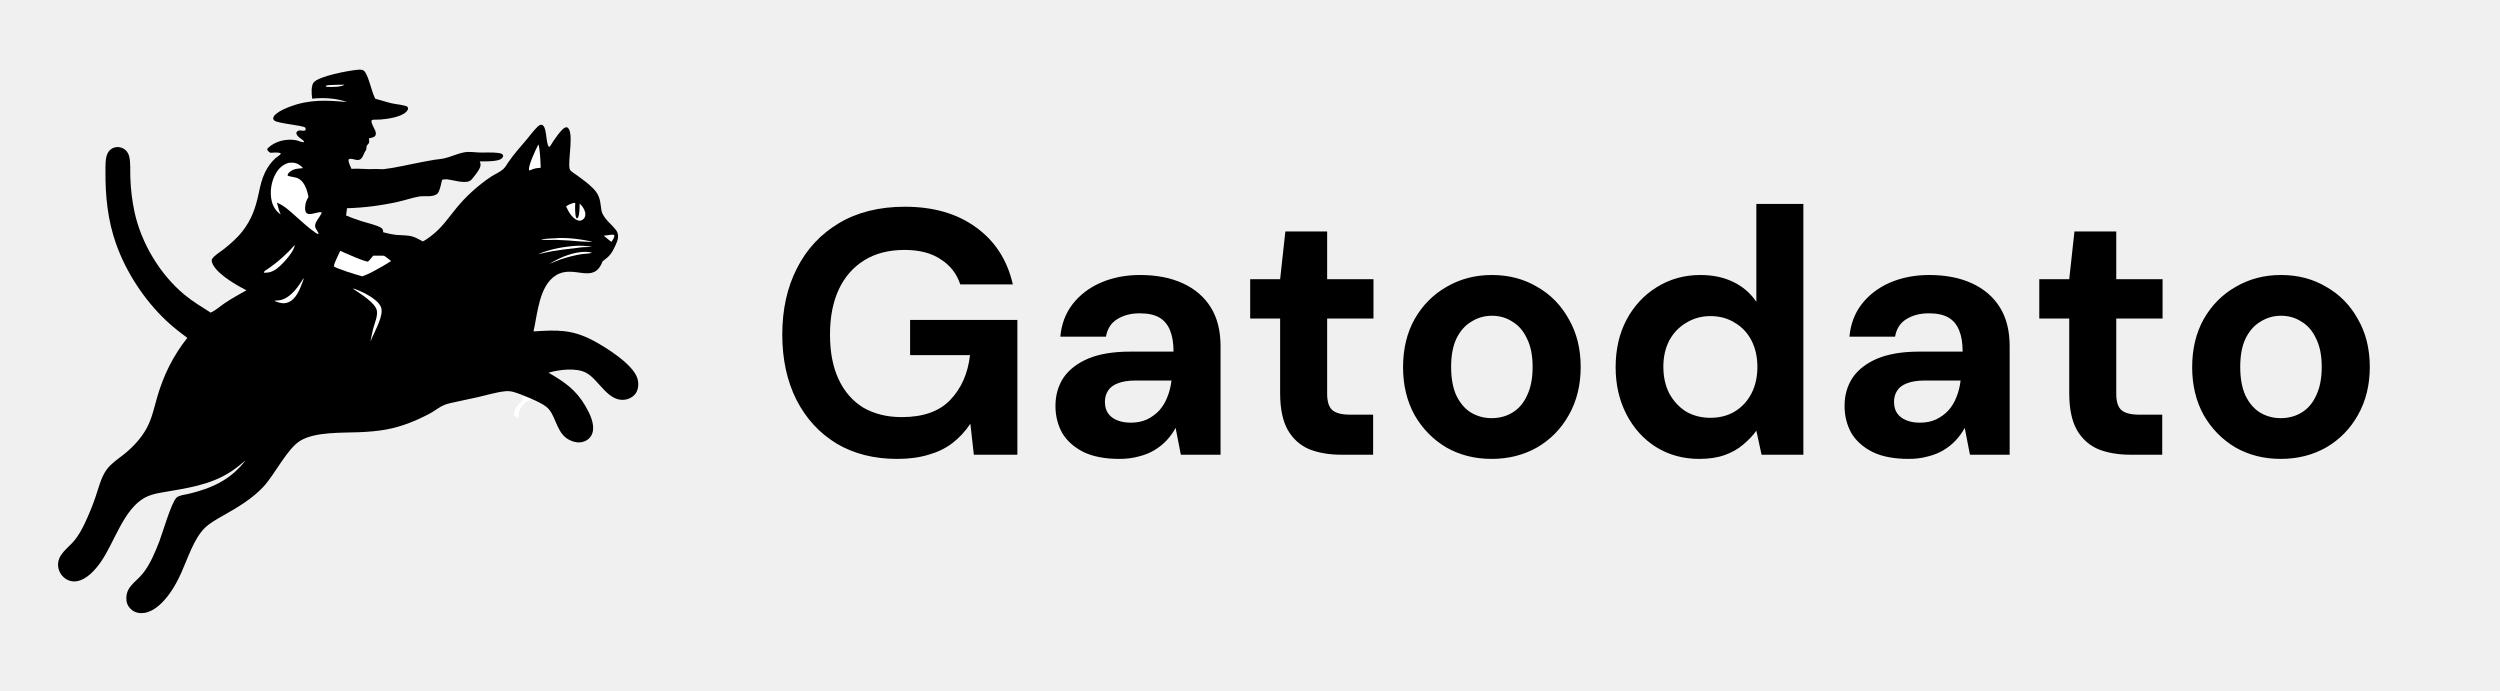
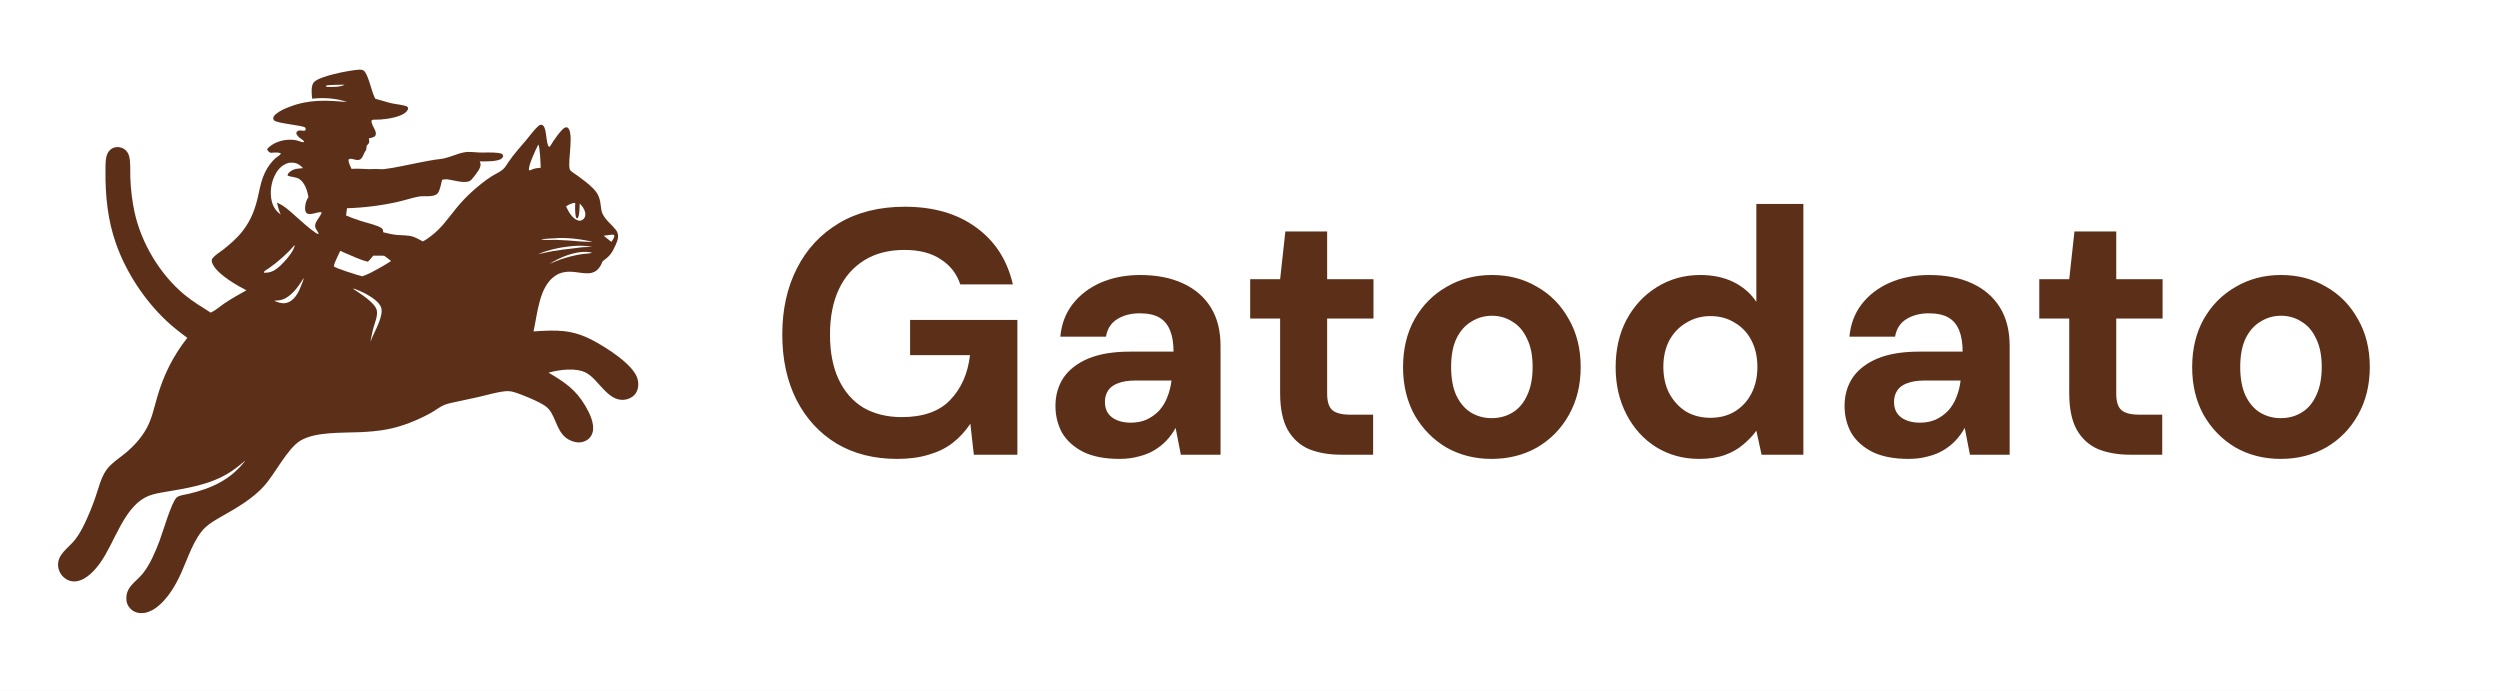
- <svg xmlns="http://www.w3.org/2000/svg" viewBox="0 0 1292 357" fill="none">
-   <path d="M463.68 237.16C451.68 237.16 441.24 234.52 432.36 229.24C423.48 223.84 416.58 216.34 411.66 206.74C406.74 197.02 404.28 185.74 404.28 172.9C404.28 159.94 406.8 148.54 411.84 138.7C416.88 128.74 424.14 120.94 433.62 115.3C443.1 109.66 454.44 106.84 467.64 106.84C482.4 106.84 494.64 110.38 504.36 117.46C514.2 124.54 520.56 134.38 523.44 146.98H496.26C494.46 141.46 491.1 137.14 486.18 134.02C481.38 130.78 475.14 129.16 467.46 129.16C459.3 129.16 452.34 130.96 446.58 134.56C440.82 138.16 436.44 143.2 433.44 149.68C430.44 156.16 428.94 163.9 428.94 172.9C428.94 182.02 430.44 189.76 433.44 196.12C436.44 202.48 440.7 207.34 446.22 210.7C451.86 213.94 458.46 215.56 466.02 215.56C477.06 215.56 485.4 212.62 491.04 206.74C496.8 200.74 500.22 193 501.3 183.52H470.34V165.34H525.78V235H503.28L501.48 218.98C498.84 222.94 495.72 226.3 492.12 229.06C488.64 231.7 484.56 233.68 479.88 235C475.2 236.44 469.8 237.16 463.68 237.16ZM578.578 237.16C571.018 237.16 564.778 235.96 559.858 233.56C554.938 231.04 551.278 227.74 548.878 223.66C546.598 219.46 545.458 214.84 545.458 209.8C545.458 204.28 546.838 199.42 549.598 195.22C552.478 191.02 556.738 187.72 562.378 185.32C568.138 182.92 575.338 181.72 583.978 181.72H606.478C606.478 177.28 605.878 173.62 604.678 170.74C603.478 167.74 601.618 165.52 599.098 164.08C596.578 162.64 593.218 161.92 589.018 161.92C584.458 161.92 580.558 162.94 577.318 164.98C574.198 166.9 572.278 169.9 571.558 173.98H547.978C548.578 167.5 550.678 161.92 554.278 157.24C557.998 152.44 562.858 148.72 568.858 146.08C574.978 143.44 581.758 142.12 589.198 142.12C597.718 142.12 605.098 143.56 611.338 146.44C617.578 149.32 622.378 153.46 625.738 158.86C629.098 164.26 630.778 170.92 630.778 178.84V235H610.258L607.558 221.14C606.238 223.54 604.678 225.7 602.878 227.62C601.078 229.54 598.978 231.22 596.578 232.66C594.178 234.1 591.478 235.18 588.478 235.9C585.478 236.74 582.178 237.16 578.578 237.16ZM584.338 218.44C587.458 218.44 590.218 217.9 592.618 216.82C595.138 215.62 597.298 214.06 599.098 212.14C600.898 210.1 602.278 207.82 603.238 205.3C604.318 202.66 605.038 199.84 605.398 196.84V196.66H586.858C583.138 196.66 580.078 197.14 577.678 198.1C575.398 198.94 573.718 200.2 572.638 201.88C571.558 203.56 571.018 205.48 571.018 207.64C571.018 210.04 571.558 212.02 572.638 213.58C573.718 215.14 575.278 216.34 577.318 217.18C579.358 218.02 581.698 218.44 584.338 218.44ZM693.252 235C686.892 235 681.312 234.04 676.512 232.12C671.832 230.08 668.172 226.78 665.532 222.22C662.892 217.54 661.572 211.18 661.572 203.14V164.62H646.092V144.28H661.572L664.272 119.62H685.872V144.28H709.812V164.62H685.872V203.5C685.872 207.58 686.772 210.4 688.572 211.96C690.372 213.52 693.432 214.3 697.752 214.3H709.632V235H693.252ZM770.818 237.16C762.178 237.16 754.378 235.18 747.418 231.22C740.578 227.14 735.118 221.56 731.038 214.48C727.078 207.28 725.098 199.06 725.098 189.82C725.098 180.34 727.078 172.06 731.038 164.98C735.118 157.78 740.638 152.2 747.598 148.24C754.558 144.16 762.358 142.12 770.998 142.12C779.758 142.12 787.558 144.16 794.398 148.24C801.358 152.2 806.818 157.78 810.778 164.98C814.858 172.06 816.898 180.28 816.898 189.64C816.898 199 814.858 207.28 810.778 214.48C806.818 221.56 801.358 227.14 794.398 231.22C787.438 235.18 779.578 237.16 770.818 237.16ZM770.818 216.1C774.898 216.1 778.498 215.14 781.618 213.22C784.858 211.3 787.378 208.36 789.178 204.4C791.098 200.44 792.058 195.52 792.058 189.64C792.058 183.76 791.098 178.9 789.178 175.06C787.378 171.1 784.858 168.16 781.618 166.24C778.498 164.2 774.958 163.18 770.998 163.18C767.158 163.18 763.618 164.2 760.378 166.24C757.138 168.16 754.558 171.1 752.638 175.06C750.838 178.9 749.938 183.76 749.938 189.64C749.938 195.52 750.838 200.44 752.638 204.4C754.558 208.36 757.078 211.3 760.198 213.22C763.438 215.14 766.978 216.1 770.818 216.1ZM878.161 237.16C869.881 237.16 862.441 235.12 855.841 231.04C849.361 226.96 844.261 221.32 840.541 214.12C836.821 206.92 834.961 198.82 834.961 189.82C834.961 180.58 836.821 172.42 840.541 165.34C844.381 158.14 849.601 152.5 856.201 148.42C862.921 144.22 870.421 142.12 878.701 142.12C885.181 142.12 890.881 143.32 895.801 145.72C900.721 148.12 904.681 151.54 907.681 155.98V105.4H931.981V235H910.381L907.681 222.58C905.881 225.1 903.601 227.5 900.841 229.78C898.201 232.06 895.021 233.86 891.301 235.18C887.581 236.5 883.201 237.16 878.161 237.16ZM883.921 215.92C888.721 215.92 892.921 214.84 896.521 212.68C900.241 210.4 903.121 207.28 905.161 203.32C907.201 199.36 908.221 194.8 908.221 189.64C908.221 184.48 907.201 179.92 905.161 175.96C903.121 172 900.241 168.94 896.521 166.78C892.921 164.5 888.721 163.36 883.921 163.36C879.361 163.36 875.221 164.5 871.501 166.78C867.781 168.94 864.841 172 862.681 175.96C860.641 179.92 859.621 184.42 859.621 189.46C859.621 194.74 860.641 199.36 862.681 203.32C864.841 207.28 867.721 210.4 871.321 212.68C875.041 214.84 879.241 215.92 883.921 215.92ZM986.39 237.16C978.83 237.16 972.59 235.96 967.67 233.56C962.75 231.04 959.09 227.74 956.69 223.66C954.41 219.46 953.27 214.84 953.27 209.8C953.27 204.28 954.65 199.42 957.41 195.22C960.29 191.02 964.55 187.72 970.19 185.32C975.95 182.92 983.15 181.72 991.79 181.72H1014.29C1014.29 177.28 1013.69 173.62 1012.49 170.74C1011.29 167.74 1009.43 165.52 1006.91 164.08C1004.39 162.64 1001.03 161.92 996.83 161.92C992.27 161.92 988.37 162.94 985.13 164.98C982.01 166.9 980.09 169.9 979.37 173.98H955.79C956.39 167.5 958.49 161.92 962.09 157.24C965.81 152.44 970.67 148.72 976.67 146.08C982.79 143.44 989.57 142.12 997.01 142.12C1005.53 142.12 1012.91 143.56 1019.15 146.44C1025.39 149.32 1030.19 153.46 1033.55 158.86C1036.91 164.26 1038.59 170.92 1038.59 178.84V235H1018.07L1015.37 221.14C1014.05 223.54 1012.49 225.7 1010.69 227.62C1008.89 229.54 1006.79 231.22 1004.39 232.66C1001.99 234.1 999.29 235.18 996.29 235.9C993.29 236.74 989.99 237.16 986.39 237.16ZM992.15 218.44C995.27 218.44 998.03 217.9 1000.43 216.82C1002.95 215.62 1005.11 214.06 1006.91 212.14C1008.71 210.1 1010.09 207.82 1011.05 205.3C1012.13 202.66 1012.85 199.84 1013.21 196.84V196.66H994.67C990.95 196.66 987.89 197.14 985.49 198.1C983.21 198.94 981.53 200.2 980.45 201.88C979.37 203.56 978.83 205.48 978.83 207.64C978.83 210.04 979.37 212.02 980.45 213.58C981.53 215.14 983.09 216.34 985.13 217.18C987.17 218.02 989.51 218.44 992.15 218.44ZM1101.06 235C1094.7 235 1089.12 234.04 1084.32 232.12C1079.64 230.08 1075.98 226.78 1073.34 222.22C1070.7 217.54 1069.38 211.18 1069.38 203.14V164.62H1053.9V144.28H1069.38L1072.08 119.62H1093.68V144.28H1117.62V164.62H1093.68V203.5C1093.68 207.58 1094.58 210.4 1096.38 211.96C1098.18 213.52 1101.24 214.3 1105.56 214.3H1117.44V235H1101.06ZM1178.63 237.16C1169.99 237.16 1162.19 235.18 1155.23 231.22C1148.39 227.14 1142.93 221.56 1138.85 214.48C1134.89 207.28 1132.91 199.06 1132.91 189.82C1132.91 180.34 1134.89 172.06 1138.85 164.98C1142.93 157.78 1148.45 152.2 1155.41 148.24C1162.37 144.16 1170.17 142.12 1178.81 142.12C1187.57 142.12 1195.37 144.16 1202.21 148.24C1209.17 152.2 1214.63 157.78 1218.59 164.98C1222.67 172.06 1224.71 180.28 1224.71 189.64C1224.71 199 1222.67 207.28 1218.59 214.48C1214.63 221.56 1209.17 227.14 1202.21 231.22C1195.25 235.18 1187.39 237.16 1178.63 237.16ZM1178.63 216.1C1182.71 216.1 1186.31 215.14 1189.43 213.22C1192.67 211.3 1195.19 208.36 1196.99 204.4C1198.91 200.44 1199.87 195.52 1199.87 189.64C1199.87 183.76 1198.91 178.9 1196.99 175.06C1195.19 171.1 1192.67 168.16 1189.43 166.24C1186.31 164.2 1182.77 163.18 1178.81 163.18C1174.97 163.18 1171.43 164.2 1168.19 166.24C1164.95 168.16 1162.37 171.1 1160.45 175.06C1158.65 178.9 1157.75 183.76 1157.75 189.64C1157.75 195.52 1158.65 200.44 1160.45 204.4C1162.37 208.36 1164.89 211.3 1168.01 213.22C1171.25 215.14 1174.79 216.1 1178.63 216.1Z" fill="currentColor" />
+ <svg xmlns="http://www.w3.org/2000/svg" width="1292" height="357" viewBox="0 0 1292 357" fill="none">
+   <rect width="1292" height="357" fill="white" />
+   <path d="M463.68 237.16C451.68 237.16 441.24 234.52 432.36 229.24C423.48 223.84 416.58 216.34 411.66 206.74C406.74 197.02 404.28 185.74 404.28 172.9C404.28 159.94 406.8 148.54 411.84 138.7C416.88 128.74 424.14 120.94 433.62 115.3C443.1 109.66 454.44 106.84 467.64 106.84C482.4 106.84 494.64 110.38 504.36 117.46C514.2 124.54 520.56 134.38 523.44 146.98H496.26C494.46 141.46 491.1 137.14 486.18 134.02C481.38 130.78 475.14 129.16 467.46 129.16C459.3 129.16 452.34 130.96 446.58 134.56C440.82 138.16 436.44 143.2 433.44 149.68C430.44 156.16 428.94 163.9 428.94 172.9C428.94 182.02 430.44 189.76 433.44 196.12C436.44 202.48 440.7 207.34 446.22 210.7C451.86 213.94 458.46 215.56 466.02 215.56C477.06 215.56 485.4 212.62 491.04 206.74C496.8 200.74 500.22 193 501.3 183.52H470.34V165.34H525.78V235H503.28L501.48 218.98C498.84 222.94 495.72 226.3 492.12 229.06C488.64 231.7 484.56 233.68 479.88 235C475.2 236.44 469.8 237.16 463.68 237.16ZM578.578 237.16C571.018 237.16 564.778 235.96 559.858 233.56C554.938 231.04 551.278 227.74 548.878 223.66C546.598 219.46 545.458 214.84 545.458 209.8C545.458 204.28 546.838 199.42 549.598 195.22C552.478 191.02 556.738 187.72 562.378 185.32C568.138 182.92 575.338 181.72 583.978 181.72H606.478C606.478 177.28 605.878 173.62 604.678 170.74C603.478 167.74 601.618 165.52 599.098 164.08C596.578 162.64 593.218 161.92 589.018 161.92C584.458 161.92 580.558 162.94 577.318 164.98C574.198 166.9 572.278 169.9 571.558 173.98H547.978C548.578 167.5 550.678 161.92 554.278 157.24C557.998 152.44 562.858 148.72 568.858 146.08C574.978 143.44 581.758 142.12 589.198 142.12C597.718 142.12 605.098 143.56 611.338 146.44C617.578 149.32 622.378 153.46 625.738 158.86C629.098 164.26 630.778 170.92 630.778 178.84V235H610.258L607.558 221.14C606.238 223.54 604.678 225.7 602.878 227.62C601.078 229.54 598.978 231.22 596.578 232.66C594.178 234.1 591.478 235.18 588.478 235.9C585.478 236.74 582.178 237.16 578.578 237.16ZM584.338 218.44C587.458 218.44 590.218 217.9 592.618 216.82C595.138 215.62 597.298 214.06 599.098 212.14C600.898 210.1 602.278 207.82 603.238 205.3C604.318 202.66 605.038 199.84 605.398 196.84V196.66H586.858C583.138 196.66 580.078 197.14 577.678 198.1C575.398 198.94 573.718 200.2 572.638 201.88C571.558 203.56 571.018 205.48 571.018 207.64C571.018 210.04 571.558 212.02 572.638 213.58C573.718 215.14 575.278 216.34 577.318 217.18C579.358 218.02 581.698 218.44 584.338 218.44ZM693.252 235C686.892 235 681.312 234.04 676.512 232.12C671.832 230.08 668.172 226.78 665.532 222.22C662.892 217.54 661.572 211.18 661.572 203.14V164.62H646.092V144.28H661.572L664.272 119.62H685.872V144.28H709.812V164.62H685.872V203.5C685.872 207.58 686.772 210.4 688.572 211.96C690.372 213.52 693.432 214.3 697.752 214.3H709.632V235H693.252ZM770.818 237.16C762.178 237.16 754.378 235.18 747.418 231.22C740.578 227.14 735.118 221.56 731.038 214.48C727.078 207.28 725.098 199.06 725.098 189.82C725.098 180.34 727.078 172.06 731.038 164.98C735.118 157.78 740.638 152.2 747.598 148.24C754.558 144.16 762.358 142.12 770.998 142.12C779.758 142.12 787.558 144.16 794.398 148.24C801.358 152.2 806.818 157.78 810.778 164.98C814.858 172.06 816.898 180.28 816.898 189.64C816.898 199 814.858 207.28 810.778 214.48C806.818 221.56 801.358 227.14 794.398 231.22C787.438 235.18 779.578 237.16 770.818 237.16ZM770.818 216.1C774.898 216.1 778.498 215.14 781.618 213.22C784.858 211.3 787.378 208.36 789.178 204.4C791.098 200.44 792.058 195.52 792.058 189.64C792.058 183.76 791.098 178.9 789.178 175.06C787.378 171.1 784.858 168.16 781.618 166.24C778.498 164.2 774.958 163.18 770.998 163.18C767.158 163.18 763.618 164.2 760.378 166.24C757.138 168.16 754.558 171.1 752.638 175.06C750.838 178.9 749.938 183.76 749.938 189.64C749.938 195.52 750.838 200.44 752.638 204.4C754.558 208.36 757.078 211.3 760.198 213.22C763.438 215.14 766.978 216.1 770.818 216.1ZM878.161 237.16C869.881 237.16 862.441 235.12 855.841 231.04C849.361 226.96 844.261 221.32 840.541 214.12C836.821 206.92 834.961 198.82 834.961 189.82C834.961 180.58 836.821 172.42 840.541 165.34C844.381 158.14 849.601 152.5 856.201 148.42C862.921 144.22 870.421 142.12 878.701 142.12C885.181 142.12 890.881 143.32 895.801 145.72C900.721 148.12 904.681 151.54 907.681 155.98V105.4H931.981V235H910.381L907.681 222.58C905.881 225.1 903.601 227.5 900.841 229.78C898.201 232.06 895.021 233.86 891.301 235.18C887.581 236.5 883.201 237.16 878.161 237.16ZM883.921 215.92C888.721 215.92 892.921 214.84 896.521 212.68C900.241 210.4 903.121 207.28 905.161 203.32C907.201 199.36 908.221 194.8 908.221 189.64C908.221 184.48 907.201 179.92 905.161 175.96C903.121 172 900.241 168.94 896.521 166.78C892.921 164.5 888.721 163.36 883.921 163.36C879.361 163.36 875.221 164.5 871.501 166.78C867.781 168.94 864.841 172 862.681 175.96C860.641 179.92 859.621 184.42 859.621 189.46C859.621 194.74 860.641 199.36 862.681 203.32C864.841 207.28 867.721 210.4 871.321 212.68C875.041 214.84 879.241 215.92 883.921 215.92ZM986.39 237.16C978.83 237.16 972.59 235.96 967.67 233.56C962.75 231.04 959.09 227.74 956.69 223.66C954.41 219.46 953.27 214.84 953.27 209.8C953.27 204.28 954.65 199.42 957.41 195.22C960.29 191.02 964.55 187.72 970.19 185.32C975.95 182.92 983.15 181.72 991.79 181.72H1014.29C1014.29 177.28 1013.69 173.62 1012.49 170.74C1011.29 167.74 1009.43 165.52 1006.91 164.08C1004.39 162.64 1001.03 161.92 996.83 161.92C992.27 161.92 988.37 162.94 985.13 164.98C982.01 166.9 980.09 169.9 979.37 173.98H955.79C956.39 167.5 958.49 161.92 962.09 157.24C965.81 152.44 970.67 148.72 976.67 146.08C982.79 143.44 989.57 142.12 997.01 142.12C1005.53 142.12 1012.91 143.56 1019.15 146.44C1025.39 149.32 1030.19 153.46 1033.55 158.86C1036.91 164.26 1038.59 170.92 1038.59 178.84V235H1018.07L1015.37 221.14C1014.05 223.54 1012.49 225.7 1010.69 227.62C1008.89 229.54 1006.79 231.22 1004.39 232.66C1001.99 234.1 999.29 235.18 996.29 235.9C993.29 236.74 989.99 237.16 986.39 237.16ZM992.15 218.44C995.27 218.44 998.03 217.9 1000.43 216.82C1002.95 215.62 1005.11 214.06 1006.91 212.14C1008.71 210.1 1010.09 207.82 1011.05 205.3C1012.13 202.66 1012.85 199.84 1013.21 196.84V196.66H994.67C990.95 196.66 987.89 197.14 985.49 198.1C983.21 198.94 981.53 200.2 980.45 201.88C979.37 203.56 978.83 205.48 978.83 207.64C978.83 210.04 979.37 212.02 980.45 213.58C981.53 215.14 983.09 216.34 985.13 217.18C987.17 218.02 989.51 218.44 992.15 218.44ZM1101.06 235C1094.7 235 1089.12 234.04 1084.32 232.12C1079.64 230.08 1075.98 226.78 1073.34 222.22C1070.7 217.54 1069.38 211.18 1069.38 203.14V164.62H1053.9V144.28H1069.38L1072.08 119.62H1093.68V144.28H1117.62V164.62H1093.68V203.5C1093.68 207.58 1094.58 210.4 1096.38 211.96C1098.18 213.52 1101.24 214.3 1105.56 214.3H1117.44V235H1101.06ZM1178.63 237.16C1169.99 237.16 1162.19 235.18 1155.23 231.22C1148.39 227.14 1142.93 221.56 1138.85 214.48C1134.89 207.28 1132.91 199.06 1132.91 189.82C1132.91 180.34 1134.89 172.06 1138.85 164.98C1142.93 157.78 1148.45 152.2 1155.41 148.24C1162.37 144.16 1170.17 142.12 1178.81 142.12C1187.57 142.12 1195.37 144.16 1202.21 148.24C1209.17 152.2 1214.63 157.78 1218.59 164.98C1222.67 172.06 1224.71 180.28 1224.71 189.64C1224.71 199 1222.67 207.28 1218.59 214.48C1214.63 221.56 1209.17 227.14 1202.21 231.22C1195.25 235.18 1187.39 237.16 1178.63 237.16ZM1178.63 216.1C1182.71 216.1 1186.31 215.14 1189.43 213.22C1192.67 211.3 1195.19 208.36 1196.99 204.4C1198.91 200.44 1199.87 195.52 1199.87 189.64C1199.87 183.76 1198.91 178.9 1196.99 175.06C1195.19 171.1 1192.67 168.16 1189.43 166.24C1186.31 164.2 1182.77 163.18 1178.81 163.18C1174.97 163.18 1171.43 164.2 1168.19 166.24C1164.95 168.16 1162.37 171.1 1160.45 175.06C1158.65 178.9 1157.75 183.76 1157.75 189.64C1157.75 195.52 1158.65 200.44 1160.45 204.4C1162.37 208.36 1164.89 211.3 1168.01 213.22C1171.25 215.14 1174.79 216.1 1178.63 216.1Z" fill="#5C2F19" />
  <path d="M282.967 181.792C282.98 181.806 283 181.815 283.006 181.832C283.2 182.359 280.701 185.674 280.276 186.435C278.257 190.051 277.085 194.551 275.518 198.4C274.824 200.104 273.678 201.583 273.208 203.359C273.6 204.716 274.033 205.168 275.309 205.942C272.925 206.964 271.201 208.101 269.727 210.089C268.498 211.75 267.675 213.589 268.153 215.597C268.201 215.799 268.254 215.967 268.255 216.175C268.255 216.213 268.25 216.253 268.248 216.293C267.553 215.756 266.588 215.523 265.952 214.978C265.496 214.587 265.573 214.191 265.636 213.667C265.805 212.264 266.55 210.83 267.427 209.664C268.094 208.78 270.197 207.216 270.095 206.144C270.069 205.873 269.976 205.621 270.043 205.35C270.467 203.647 271.474 201.786 272.145 200.138C273.958 195.678 275.809 191.229 277.698 186.793C278.979 183.822 279.65 183.105 282.967 181.792Z" fill="white" />
-   <path d="M184.467 36.092C185.379 36.016 186.408 35.899 187.297 36.165C187.853 36.331 188.218 36.613 188.553 37.076C190.709 40.045 191.951 47.12 193.839 50.819L193.945 51.025C196.83 51.774 199.668 52.747 202.565 53.424C204.147 53.794 209.511 54.322 210.491 55.159C210.797 55.421 210.949 55.735 210.903 56.144C210.843 56.697 210.342 57.382 209.969 57.769C207.345 60.488 200.369 61.472 196.792 61.756C195.509 61.858 194.24 61.792 192.967 61.868C192.488 61.896 192.343 61.931 192.026 62.292C191.692 63.66 193.335 66.073 193.86 67.374C194.197 68.207 194.444 69.18 194.023 70.026C193.509 71.058 191.643 71.258 190.642 71.509C190.721 72.046 190.84 72.632 190.823 73.175C190.791 74.11 190.112 74.688 189.501 75.295L189.249 77.424C189.189 77.505 189.131 77.588 189.07 77.668C188.138 78.897 187.892 80.322 187.028 81.538C185.244 84.052 182.528 81.628 180.553 82.137C180.294 82.203 180.263 82.376 180.134 82.585C180.045 84.07 181.073 85.904 181.647 87.27C184.721 87.024 187.551 87.34 190.6 87.409C191.888 87.437 193.178 87.323 194.466 87.34C195.838 87.359 197.285 87.532 198.648 87.374C204.54 86.692 211.174 85.036 217.102 83.929C219.675 83.448 222.253 82.932 224.838 82.525C226.356 82.285 227.941 82.224 229.437 81.888C233.036 81.079 236.349 79.355 240.038 78.706C242.706 78.237 245.318 78.772 247.995 78.822C250.843 78.875 254.641 78.665 257.371 79.028C258.023 79.115 259.112 79.265 259.622 79.736C259.99 80.077 259.993 80.208 260.036 80.678C259.871 81.131 259.698 81.465 259.361 81.817C257.63 83.618 250.49 83.414 247.956 83.405C247.975 83.464 247.994 83.524 248.012 83.583C248.128 83.918 248.263 84.255 248.328 84.605C248.737 86.757 246 89.899 244.756 91.514C244.202 92.232 243.514 93.149 242.691 93.555C239.895 94.935 234.12 93.014 231.162 92.677C230.305 92.579 229.357 92.766 228.503 92.88C228.037 94.604 227.317 98.732 226.159 99.948C224.037 102.17 219.264 101.063 216.499 101.574C212.89 102.242 209.325 103.482 205.726 104.276C197.056 106.236 188.218 107.353 179.335 107.612L178.844 111.331C181.446 112.492 184.181 113.435 186.89 114.316C189.4 115.133 195.42 116.474 197.283 117.951C197.978 118.503 197.99 119.231 198.065 120.046C200.391 120.64 202.821 121.21 205.213 121.429C207.95 121.679 210.75 121.473 213.406 122.307C215.195 122.868 216.834 123.929 218.509 124.761C219.943 124.076 221.285 123.081 222.553 122.13C228.304 117.815 231.341 113.054 235.749 107.673C238.199 104.655 240.871 101.825 243.746 99.207C246.924 96.338 250.294 93.563 253.893 91.234C255.83 89.98 258.311 88.974 260.012 87.454C261.099 86.485 261.857 85.109 262.665 83.906C265.5 79.679 269.026 75.847 272.301 71.959C274.075 69.853 275.798 67.425 277.774 65.533C278.214 65.112 278.877 64.532 279.518 64.479C282.965 64.192 281.801 74.251 283.737 75.877C283.837 75.853 283.946 75.85 284.04 75.803C284.422 75.614 285.599 73.46 285.913 73.011C287.353 70.955 288.913 68.624 290.716 66.879C291.394 66.222 292.021 65.743 292.993 65.771C297.038 67.466 293.236 83.325 294.419 87.394C294.521 87.748 294.739 88.049 295.009 88.295C296.045 89.24 297.42 90.025 298.561 90.858C301.317 92.866 304.278 95.066 306.662 97.504C309.433 100.338 310.145 103.022 310.559 106.853C310.692 108.086 310.842 109.287 311.379 110.425C312.941 113.743 315.995 115.916 318.219 118.717C319.188 119.938 319.582 121.286 319.381 122.835C319.185 124.332 318.573 125.682 317.956 127.042C316.082 131.175 315.008 132.38 311.404 135.065C306.749 147.415 296.668 136.409 287.272 142.308C278.555 147.78 277.814 162.133 275.721 171.272C287.666 170.517 295.46 170.11 306.553 175.994C313.17 179.504 327.238 188.297 329.405 195.58C330.114 197.965 330.043 200.676 328.789 202.869C327.802 204.595 326.016 205.815 324.108 206.315C314.601 208.803 309.871 196.484 303.021 192.715C297.798 189.84 288.946 191.049 283.493 192.594C291.67 197.406 297.529 201.278 302.484 209.726C304.696 213.499 307.487 219.028 306.233 223.535C305.74 225.306 304.611 226.766 302.995 227.65C300.971 228.758 298.684 228.905 296.489 228.248C288.97 226.003 288.286 219.379 285.085 213.575C284.333 212.214 283.357 211.019 282.125 210.065C279.124 207.741 269.365 203.691 265.541 202.609C264.137 202.211 262.67 202.038 261.215 202.184C256.379 202.672 251.453 204.253 246.704 205.296L235.975 207.615C233.878 208.082 231.591 208.474 229.597 209.28C227.169 210.261 224.991 212.144 222.676 213.405C215.613 217.253 207.875 220.408 199.948 221.908C195.315 222.785 190.59 223.147 185.883 223.356C176.82 223.757 163.21 223.062 155.385 227.649C148.551 231.653 142.167 244.925 136.334 251.326C130.655 257.557 122.716 262.296 115.419 266.386C112.154 268.272 108.614 270.158 105.887 272.793C100.245 278.244 96.925 288.831 93.694 295.998C91.957 299.849 89.991 303.57 87.491 306.99C84.489 311.098 79.892 315.962 74.586 316.754C72.356 317.086 70.054 316.711 68.238 315.307C66.738 314.147 65.643 312.521 65.4 310.625C64.478 303.408 70.111 301.024 73.828 296.354C77.615 291.594 80.186 285.385 82.364 279.73C83.972 275.555 88.649 259.449 91.249 257.153C92.673 255.896 95.561 255.669 97.388 255.238C109.274 252.438 119.258 247.967 126.872 237.932C124.497 239.866 122.207 241.831 119.65 243.533C108.455 250.978 95.806 252.348 82.927 254.648C80.119 255.151 77.376 255.809 74.856 257.186C63.807 263.221 59.14 280.384 52.026 290.531C49.2 294.563 44.786 299.569 39.622 300.382C37.438 300.726 35.27 300.15 33.511 298.819C31.603 297.381 30.359 295.231 30.063 292.861C29.332 286.634 35.152 283.41 38.534 279.222C40.652 276.598 42.244 273.689 43.715 270.668C45.763 266.36 47.579 261.945 49.157 257.445C50.868 252.631 52.065 246.924 55.074 242.756C57.267 239.72 60.453 237.58 63.38 235.312C68.278 231.517 72.775 226.812 75.766 221.358C78.513 216.351 79.677 210.597 81.261 205.149C84.569 193.778 89.462 183.886 96.811 174.593C93.018 171.801 89.295 168.925 85.869 165.684C74.543 154.968 65.208 140.726 59.987 126.027C55.69 113.932 54.408 101.328 54.507 88.561C54.529 85.734 54.352 81.723 55.624 79.186C56.35 77.738 57.579 76.68 59.139 76.225C60.817 75.735 62.644 76.051 64.123 76.969C65.398 77.762 66.352 79.253 66.731 80.685C67.589 83.925 67.212 88.664 67.368 92.113C67.582 97.966 68.297 103.789 69.504 109.519C73.008 125.68 82.673 141.856 95.45 152.41C99.668 155.895 104.284 158.603 108.869 161.556C111.534 160.399 113.944 158.109 116.376 156.504C119.927 154.161 123.655 152.076 127.372 150.013C126.52 149.514 125.618 149.083 124.745 148.62C120.278 146.255 110.921 140.466 109.546 135.484C109.343 134.746 109.358 134.131 109.845 133.506C111.219 131.742 113.596 130.371 115.354 128.991C118.906 126.203 122.424 123.166 125.225 119.604C130.047 113.473 132.131 107.338 133.714 99.842C134.495 96.146 135.293 92.519 136.961 89.098C138.325 86.3 140.124 83.777 142.438 81.682C143.135 81.051 144.729 80.202 145.145 79.467L144.96 79.188C143.493 78.545 141.279 78.93 139.689 78.957C139.029 78.483 138.269 78.011 138.075 77.173C138.187 76.851 138.333 76.652 138.577 76.421C142.297 72.892 147.992 71.584 152.95 72.462C154.133 72.672 155.552 73.461 156.673 73.469C157.056 73.471 156.903 73.52 157.184 73.234C156.781 72.341 154.902 71.398 154.13 70.561C153.582 69.966 153.098 69.377 153.15 68.533C154.258 66.392 156.482 68.08 157.716 67.405C157.898 67.094 157.982 66.952 157.972 66.577C157.965 66.34 157.85 66.055 157.662 65.894C156.302 64.731 143.39 63.836 141.726 62.248C141.395 61.932 141.183 61.532 141.207 61.062C141.255 60.138 142.096 59.357 142.76 58.812C144.793 57.142 147.42 56.03 149.86 55.111C159.989 51.298 168.861 51.771 179.328 52.747C174.01 50.732 166.91 50.333 161.348 51.014C161.339 50.955 161.33 50.897 161.321 50.838C161.021 48.669 160.651 44.378 162.14 42.578C164.814 39.346 179.778 36.558 184.467 36.092Z" fill="currentColor" />
+   <path d="M184.467 36.092C185.379 36.016 186.408 35.899 187.297 36.165C187.853 36.331 188.218 36.613 188.553 37.076C190.709 40.045 191.951 47.12 193.839 50.819L193.945 51.025C196.83 51.774 199.668 52.747 202.565 53.424C204.147 53.794 209.511 54.322 210.491 55.159C210.797 55.421 210.949 55.735 210.903 56.144C210.843 56.697 210.342 57.382 209.969 57.769C207.345 60.488 200.369 61.472 196.792 61.756C195.509 61.858 194.24 61.792 192.967 61.868C192.488 61.896 192.343 61.931 192.026 62.292C191.692 63.66 193.335 66.073 193.86 67.374C194.197 68.207 194.444 69.18 194.023 70.026C193.509 71.058 191.643 71.258 190.642 71.509C190.721 72.046 190.84 72.632 190.823 73.175C190.791 74.11 190.112 74.688 189.501 75.295L189.249 77.424C189.189 77.505 189.131 77.588 189.07 77.668C188.138 78.897 187.892 80.322 187.028 81.538C185.244 84.052 182.528 81.628 180.553 82.137C180.294 82.203 180.263 82.376 180.134 82.585C180.045 84.07 181.073 85.904 181.647 87.27C184.721 87.024 187.551 87.34 190.6 87.409C191.888 87.437 193.178 87.323 194.466 87.34C195.838 87.359 197.285 87.532 198.648 87.374C204.54 86.692 211.174 85.036 217.102 83.929C219.675 83.448 222.253 82.932 224.838 82.525C226.356 82.285 227.941 82.224 229.437 81.888C233.036 81.079 236.349 79.355 240.038 78.706C242.706 78.237 245.318 78.772 247.995 78.822C250.843 78.875 254.641 78.665 257.371 79.028C258.023 79.115 259.112 79.265 259.622 79.736C259.99 80.077 259.993 80.208 260.036 80.678C259.871 81.131 259.698 81.465 259.361 81.817C257.63 83.618 250.49 83.414 247.956 83.405C247.975 83.464 247.994 83.524 248.012 83.583C248.128 83.918 248.263 84.255 248.328 84.605C248.737 86.757 246 89.899 244.756 91.514C244.202 92.232 243.514 93.149 242.691 93.555C239.895 94.935 234.12 93.014 231.162 92.677C230.305 92.579 229.357 92.766 228.503 92.88C228.037 94.604 227.317 98.732 226.159 99.948C224.037 102.17 219.264 101.063 216.499 101.574C212.89 102.242 209.325 103.482 205.726 104.276C197.056 106.236 188.218 107.353 179.335 107.612L178.844 111.331C181.446 112.492 184.181 113.435 186.89 114.316C189.4 115.133 195.42 116.474 197.283 117.951C197.978 118.503 197.99 119.231 198.065 120.046C200.391 120.64 202.821 121.21 205.213 121.429C207.95 121.679 210.75 121.473 213.406 122.307C215.195 122.868 216.834 123.929 218.509 124.761C219.943 124.076 221.285 123.081 222.553 122.13C228.304 117.815 231.341 113.054 235.749 107.673C238.199 104.655 240.871 101.825 243.746 99.207C246.924 96.338 250.294 93.563 253.893 91.234C255.83 89.98 258.311 88.974 260.012 87.454C261.099 86.485 261.857 85.109 262.665 83.906C265.5 79.679 269.026 75.847 272.301 71.959C274.075 69.853 275.798 67.425 277.774 65.533C278.214 65.112 278.877 64.532 279.518 64.479C282.965 64.192 281.801 74.251 283.737 75.877C283.837 75.853 283.946 75.85 284.04 75.803C284.422 75.614 285.599 73.46 285.913 73.011C287.353 70.955 288.913 68.624 290.716 66.879C291.394 66.222 292.021 65.743 292.993 65.771C297.038 67.466 293.236 83.325 294.419 87.394C294.521 87.748 294.739 88.049 295.009 88.295C296.045 89.24 297.42 90.025 298.561 90.858C301.317 92.866 304.278 95.066 306.662 97.504C309.433 100.338 310.145 103.022 310.559 106.853C310.692 108.086 310.842 109.287 311.379 110.425C312.941 113.743 315.995 115.916 318.219 118.717C319.188 119.938 319.582 121.286 319.381 122.835C319.185 124.332 318.573 125.682 317.956 127.042C316.082 131.175 315.008 132.38 311.404 135.065C306.749 147.415 296.668 136.409 287.272 142.308C278.555 147.78 277.814 162.133 275.721 171.272C287.666 170.517 295.46 170.11 306.553 175.994C313.17 179.504 327.238 188.297 329.405 195.58C330.114 197.965 330.043 200.676 328.789 202.869C327.802 204.595 326.016 205.815 324.108 206.315C314.601 208.803 309.871 196.484 303.021 192.715C297.798 189.84 288.946 191.049 283.493 192.594C291.67 197.406 297.529 201.278 302.484 209.726C304.696 213.499 307.487 219.028 306.233 223.535C305.74 225.306 304.611 226.766 302.995 227.65C300.971 228.758 298.684 228.905 296.489 228.248C288.97 226.003 288.286 219.379 285.085 213.575C284.333 212.214 283.357 211.019 282.125 210.065C279.124 207.741 269.365 203.691 265.541 202.609C264.137 202.211 262.67 202.038 261.215 202.184C256.379 202.672 251.453 204.253 246.704 205.296L235.975 207.615C233.878 208.082 231.591 208.474 229.597 209.28C227.169 210.261 224.991 212.144 222.676 213.405C215.613 217.253 207.875 220.408 199.948 221.908C195.315 222.785 190.59 223.147 185.883 223.356C176.82 223.757 163.21 223.062 155.385 227.649C148.551 231.653 142.167 244.925 136.334 251.326C130.655 257.557 122.716 262.296 115.419 266.386C112.154 268.272 108.614 270.158 105.887 272.793C100.245 278.244 96.925 288.831 93.694 295.998C91.957 299.849 89.991 303.57 87.491 306.99C84.489 311.098 79.892 315.962 74.586 316.754C72.356 317.086 70.054 316.711 68.238 315.307C66.738 314.147 65.643 312.521 65.4 310.625C64.478 303.408 70.111 301.024 73.828 296.354C77.615 291.594 80.186 285.385 82.364 279.73C83.972 275.555 88.649 259.449 91.249 257.153C92.673 255.896 95.561 255.669 97.388 255.238C109.274 252.438 119.258 247.967 126.872 237.932C124.497 239.866 122.207 241.831 119.65 243.533C108.455 250.978 95.806 252.348 82.927 254.648C80.119 255.151 77.376 255.809 74.856 257.186C63.807 263.221 59.14 280.384 52.026 290.531C49.2 294.563 44.786 299.569 39.622 300.382C37.438 300.726 35.27 300.15 33.511 298.819C31.603 297.381 30.359 295.231 30.063 292.861C29.332 286.634 35.152 283.41 38.534 279.222C40.652 276.598 42.244 273.689 43.715 270.668C45.763 266.36 47.579 261.945 49.157 257.445C50.868 252.631 52.065 246.924 55.074 242.756C57.267 239.72 60.453 237.58 63.38 235.312C68.278 231.517 72.775 226.812 75.766 221.358C78.513 216.351 79.677 210.597 81.261 205.149C84.569 193.778 89.462 183.886 96.811 174.593C93.018 171.801 89.295 168.925 85.869 165.684C74.543 154.968 65.208 140.726 59.987 126.027C55.69 113.932 54.408 101.328 54.507 88.561C54.529 85.734 54.352 81.723 55.624 79.186C56.35 77.738 57.579 76.68 59.139 76.225C60.817 75.735 62.644 76.051 64.123 76.969C65.398 77.762 66.352 79.253 66.731 80.685C67.589 83.925 67.212 88.664 67.368 92.113C67.582 97.966 68.297 103.789 69.504 109.519C73.008 125.68 82.673 141.856 95.45 152.41C99.668 155.895 104.284 158.603 108.869 161.556C111.534 160.399 113.944 158.109 116.376 156.504C119.927 154.161 123.655 152.076 127.372 150.013C126.52 149.514 125.618 149.083 124.745 148.62C120.278 146.255 110.921 140.466 109.546 135.484C109.343 134.746 109.358 134.131 109.845 133.506C111.219 131.742 113.596 130.371 115.354 128.991C118.906 126.203 122.424 123.166 125.225 119.604C130.047 113.473 132.131 107.338 133.714 99.842C134.495 96.146 135.293 92.519 136.961 89.098C138.325 86.3 140.124 83.777 142.438 81.682C143.135 81.051 144.729 80.202 145.145 79.467L144.96 79.188C143.493 78.545 141.279 78.93 139.689 78.957C139.029 78.483 138.269 78.011 138.075 77.173C138.187 76.851 138.333 76.652 138.577 76.421C142.297 72.892 147.992 71.584 152.95 72.462C154.133 72.672 155.552 73.461 156.673 73.469C157.056 73.471 156.903 73.52 157.184 73.234C156.781 72.341 154.902 71.398 154.13 70.561C153.582 69.966 153.098 69.377 153.15 68.533C154.258 66.392 156.482 68.08 157.716 67.405C157.898 67.094 157.982 66.952 157.972 66.577C157.965 66.34 157.85 66.055 157.662 65.894C156.302 64.731 143.39 63.836 141.726 62.248C141.395 61.932 141.183 61.532 141.207 61.062C141.255 60.138 142.096 59.357 142.76 58.812C144.793 57.142 147.42 56.03 149.86 55.111C159.989 51.298 168.861 51.771 179.328 52.747C174.01 50.732 166.91 50.333 161.348 51.014C161.339 50.955 161.33 50.897 161.321 50.838C161.021 48.669 160.651 44.378 162.14 42.578C164.814 39.346 179.778 36.558 184.467 36.092Z" fill="#5C2F19" />
  <path d="M149.411 84.109C150.034 84.061 150.694 84.032 151.317 84.071C153.545 84.21 155.164 85.286 156.61 86.894C154.356 87.112 151.992 87.12 150.11 88.57C149.425 89.098 148.714 89.718 148.586 90.595C149.359 91.521 152.809 91.21 154.799 92.607C157.648 94.607 158.798 98.558 159.419 101.796C158.957 102.614 158.446 103.437 158.174 104.341C157.745 105.764 157.317 108.318 158.106 109.677C159.482 112.048 164.093 109.182 166.215 109.72C166.411 110.499 163.775 113.738 163.276 114.939C162.063 117.861 163.75 118.451 164.682 120.735L164.517 120.91C164.007 120.865 163.667 120.645 163.237 120.393C159.719 117.989 156.523 115.056 153.346 112.228C150.147 109.38 147.137 106.406 143.139 104.709C143.63 106.875 144.177 108.892 145.09 110.926C142.694 109.069 141.219 107.064 140.473 104.092C139.272 99.309 140.158 93.609 142.691 89.388C144.278 86.744 146.382 84.883 149.411 84.109Z" fill="white" />
  <path d="M175.839 129.63C176.517 129.86 177.194 130.281 177.869 130.554C181.828 132.158 185.955 134.282 190.104 135.251C191.154 134.372 191.995 133.186 192.861 132.129L198.476 132.15C199.757 132.933 200.923 133.961 202.097 134.895C200.49 135.928 198.881 136.933 197.222 137.88C194.045 139.662 190.658 141.621 187.209 142.804C185.113 142.293 173.181 138.621 172.523 137.597C172.824 135.598 174.938 131.672 175.839 129.63Z" fill="white" />
  <path d="M182.318 149.144C183.078 149.187 183.821 149.5 184.523 149.775C188.236 151.229 195.247 154.724 196.87 158.664C198.551 162.738 193.897 170.683 192.249 174.621C192.05 175.276 191.718 175.926 191.448 176.558C191.862 174.413 192.265 172.258 192.784 170.135C193.485 167.264 195.303 163.449 194.761 160.514C194.004 156.423 185.745 151.495 182.318 149.144Z" fill="white" />
  <path d="M296.31 104.886C296.673 104.868 296.971 104.783 297.291 104.968C297.169 106.596 297.075 111.285 297.845 112.559C298.014 112.836 297.932 112.742 298.281 112.844L298.682 112.547C299.578 110.834 299.532 107.138 299.564 105.186C301.016 106.576 301.875 107.828 302.424 109.777C302.54 110.472 302.565 111.06 302.386 111.748C302.163 112.609 301.556 113.33 300.776 113.749C300.101 114.111 299.329 114.136 298.614 113.881C295.628 112.82 293.761 109.355 292.551 106.66C293.733 105.782 294.923 105.324 296.31 104.886Z" fill="white" />
  <path d="M278.201 74.687C279.017 75.632 279.425 85.052 279.43 86.725C277.412 86.807 276.006 87.048 274.193 87.915C273.933 88.032 273.849 88.04 273.575 88.043L273.36 87.713C273.103 85.264 276.881 77.258 278.201 74.687Z" fill="white" />
  <path d="M152.254 126.64C152.257 126.711 152.269 126.783 152.264 126.855C152.051 129.756 146.951 135.414 144.857 137.318C142.239 139.7 140.069 141.1 136.407 140.938C136.397 140.91 136.381 140.884 136.378 140.855C136.294 140.088 138.053 139.237 138.632 138.837C143.585 135.417 148.332 131.209 152.254 126.64Z" fill="white" />
  <path d="M156.873 143.682C156.899 144.376 156.636 145.045 156.394 145.686C154.951 149.503 153.138 154.448 149.084 156.186C146.837 157.15 144.826 156.68 142.65 155.849L141.93 155.526L141.971 155.373C143.142 155.311 144.3 155.267 145.435 154.956C150.422 153.59 154.417 147.913 156.873 143.682Z" fill="white" />
  <path d="M297.025 127.084C300.046 126.806 303.139 127.103 306.116 127.614C304.499 127.707 302.878 127.631 301.26 127.752C299.769 127.863 298.286 128.136 296.8 128.304C293.041 128.729 289.315 129.156 285.585 129.79C283.025 130.225 280.522 130.896 277.975 131.394C284.037 128.829 290.487 127.593 297.025 127.084Z" fill="white" />
  <path d="M286.204 123.17C292.977 122.576 299.709 123.561 306.324 124.898C304.16 125.032 302.005 124.906 299.846 124.769C295.814 124.41 291.733 124.084 287.686 123.974C285.04 123.902 282.305 124.116 279.674 123.862C280.178 123.385 285.22 123.234 286.204 123.17Z" fill="white" />
  <path d="M299.812 130.314C301.779 130.119 303.818 130.059 305.747 130.543L305.8 130.687C304.198 131.166 302.314 131.07 300.647 131.334C296.873 131.934 293.238 132.879 289.617 134.084C287.676 134.77 285.783 135.65 283.859 136.392C288.579 133.52 294.322 130.982 299.812 130.314Z" fill="white" />
  <path d="M316.02 121.293C316.386 121.254 316.695 121.275 317.063 121.297C317.276 121.445 317.449 121.476 317.494 121.754C317.64 122.672 316.497 124.18 316.021 124.985L315.06 124.322C314.018 123.521 313.016 122.658 312 121.82C313.336 121.618 314.677 121.442 316.02 121.293Z" fill="white" />
  <path d="M177.465 43.773C177.622 43.735 177.901 43.742 178.064 43.732C176.354 45.078 171.278 44.974 169.144 44.891C168.795 44.843 168.898 44.892 168.628 44.742C168.373 44.602 168.472 44.679 168.371 44.332C169.49 43.728 175.761 43.89 177.465 43.773Z" fill="white" />
</svg>
